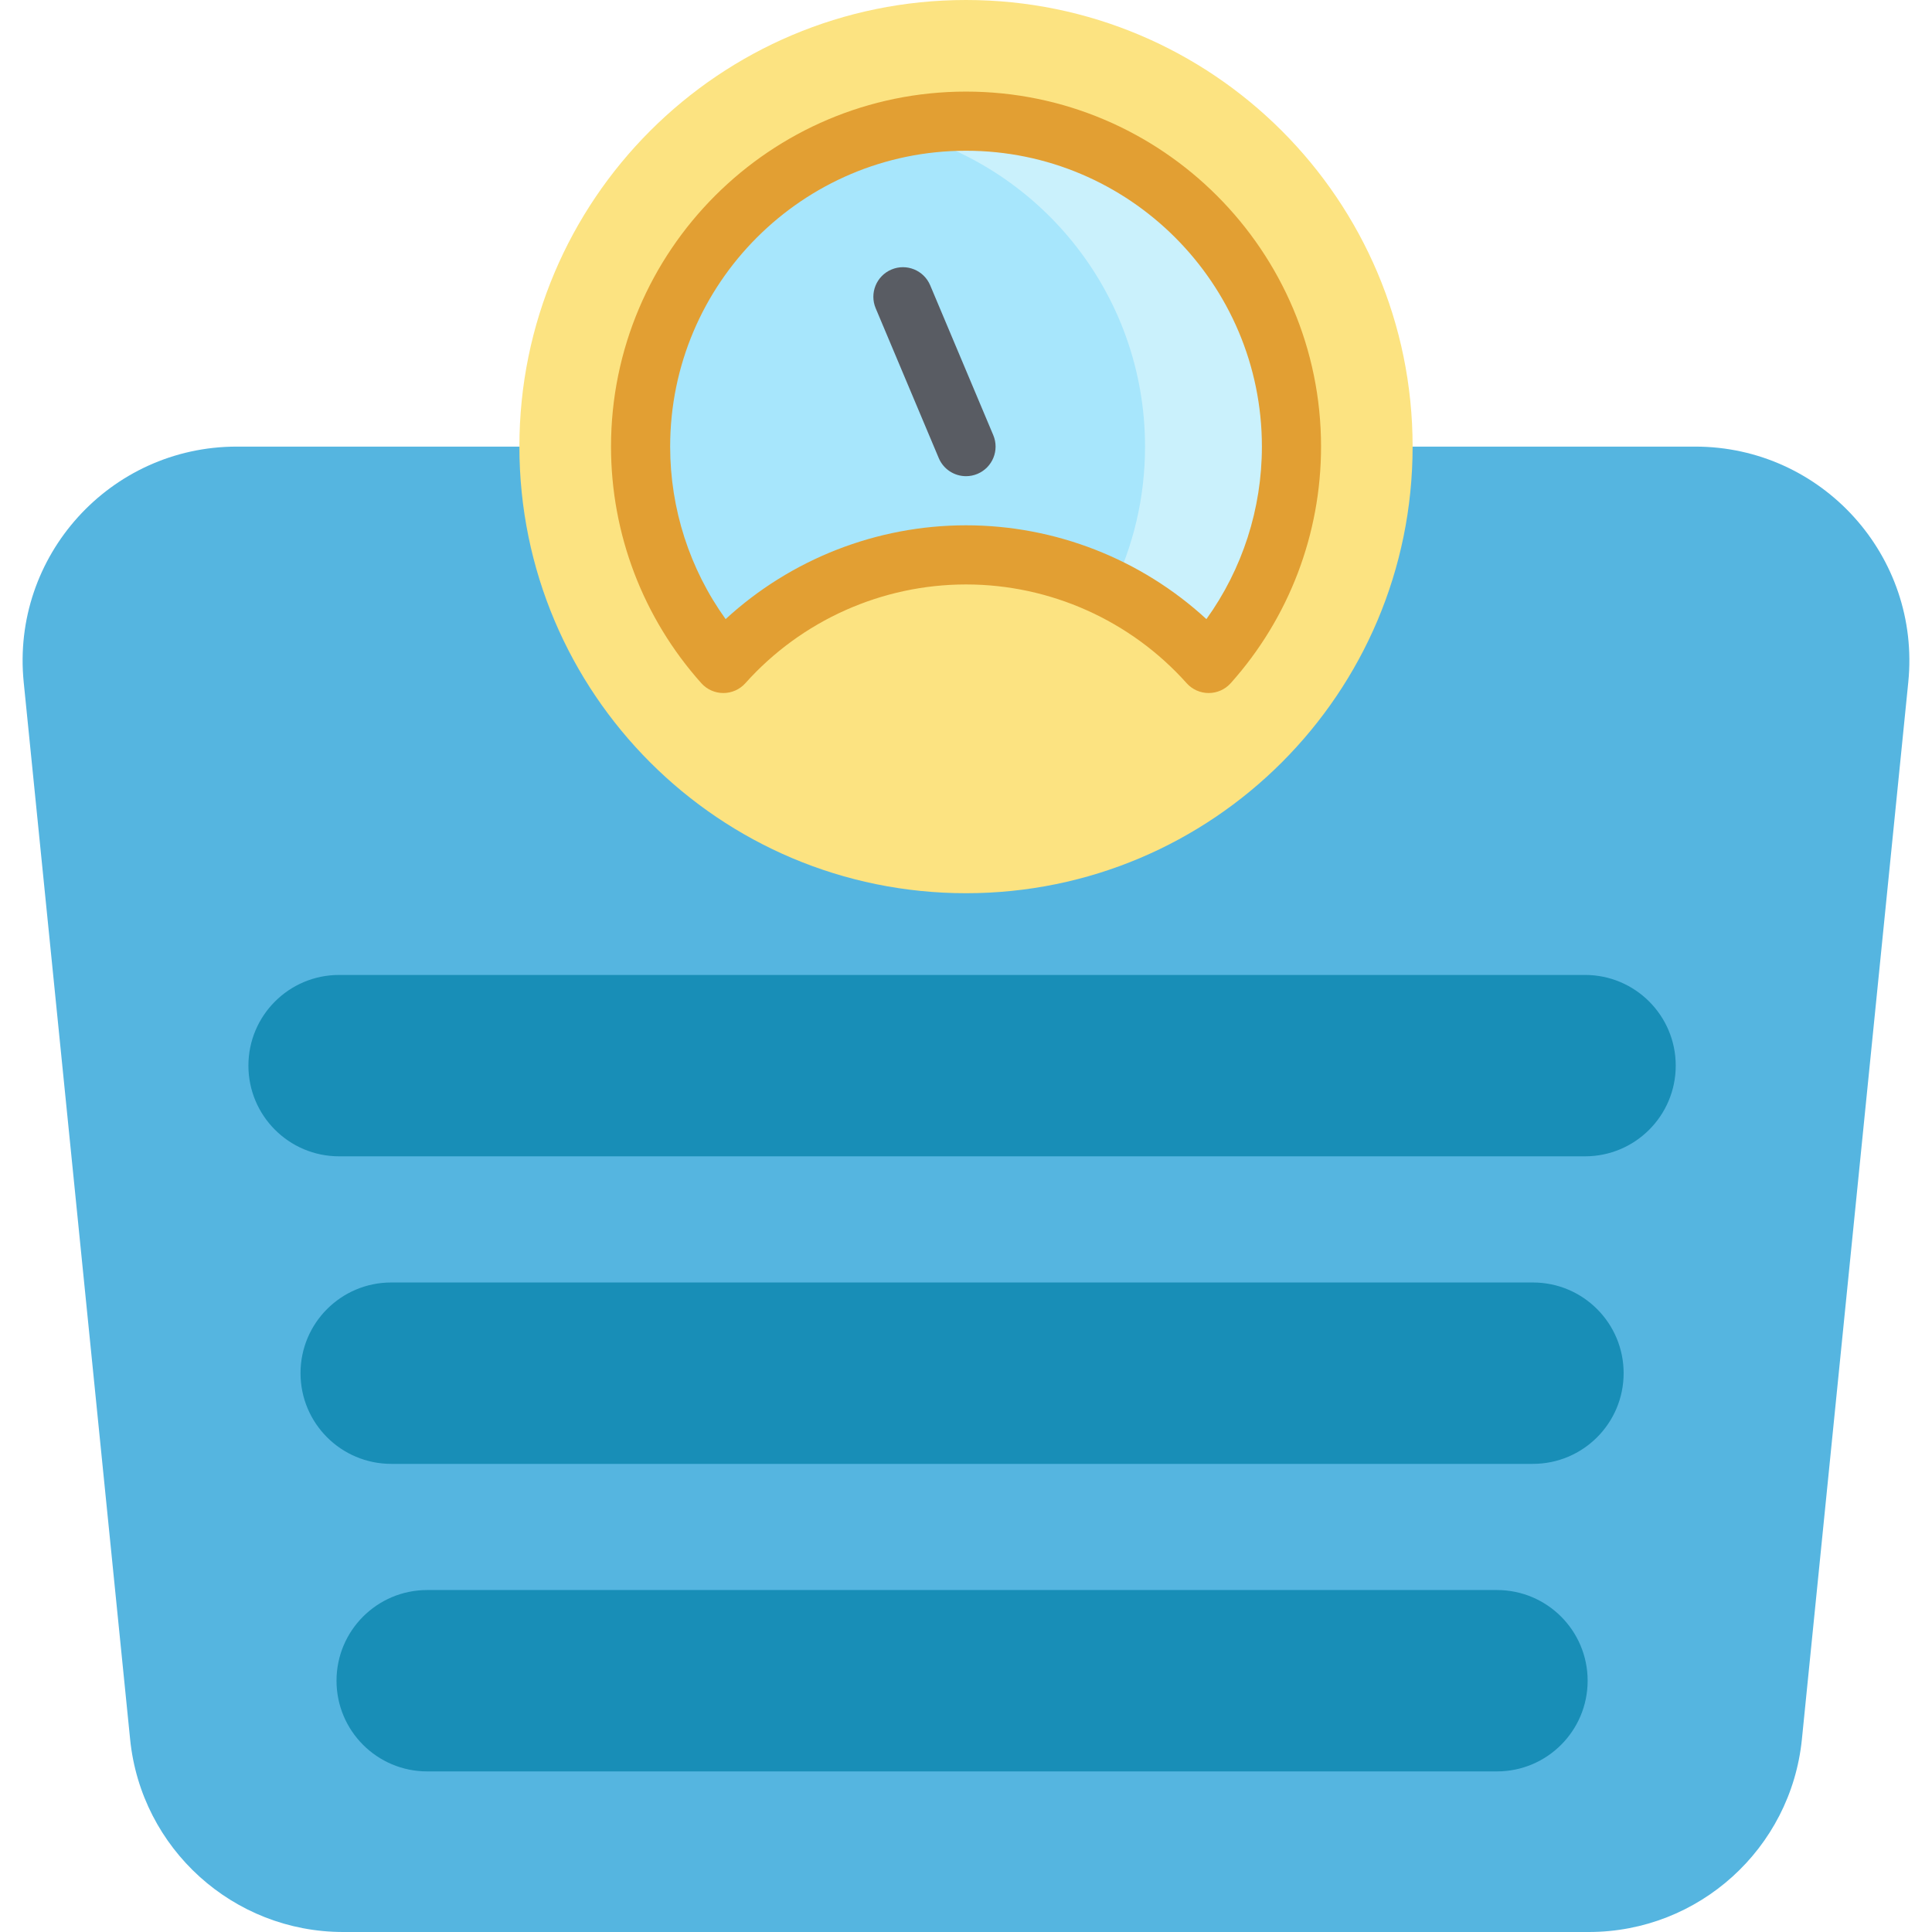
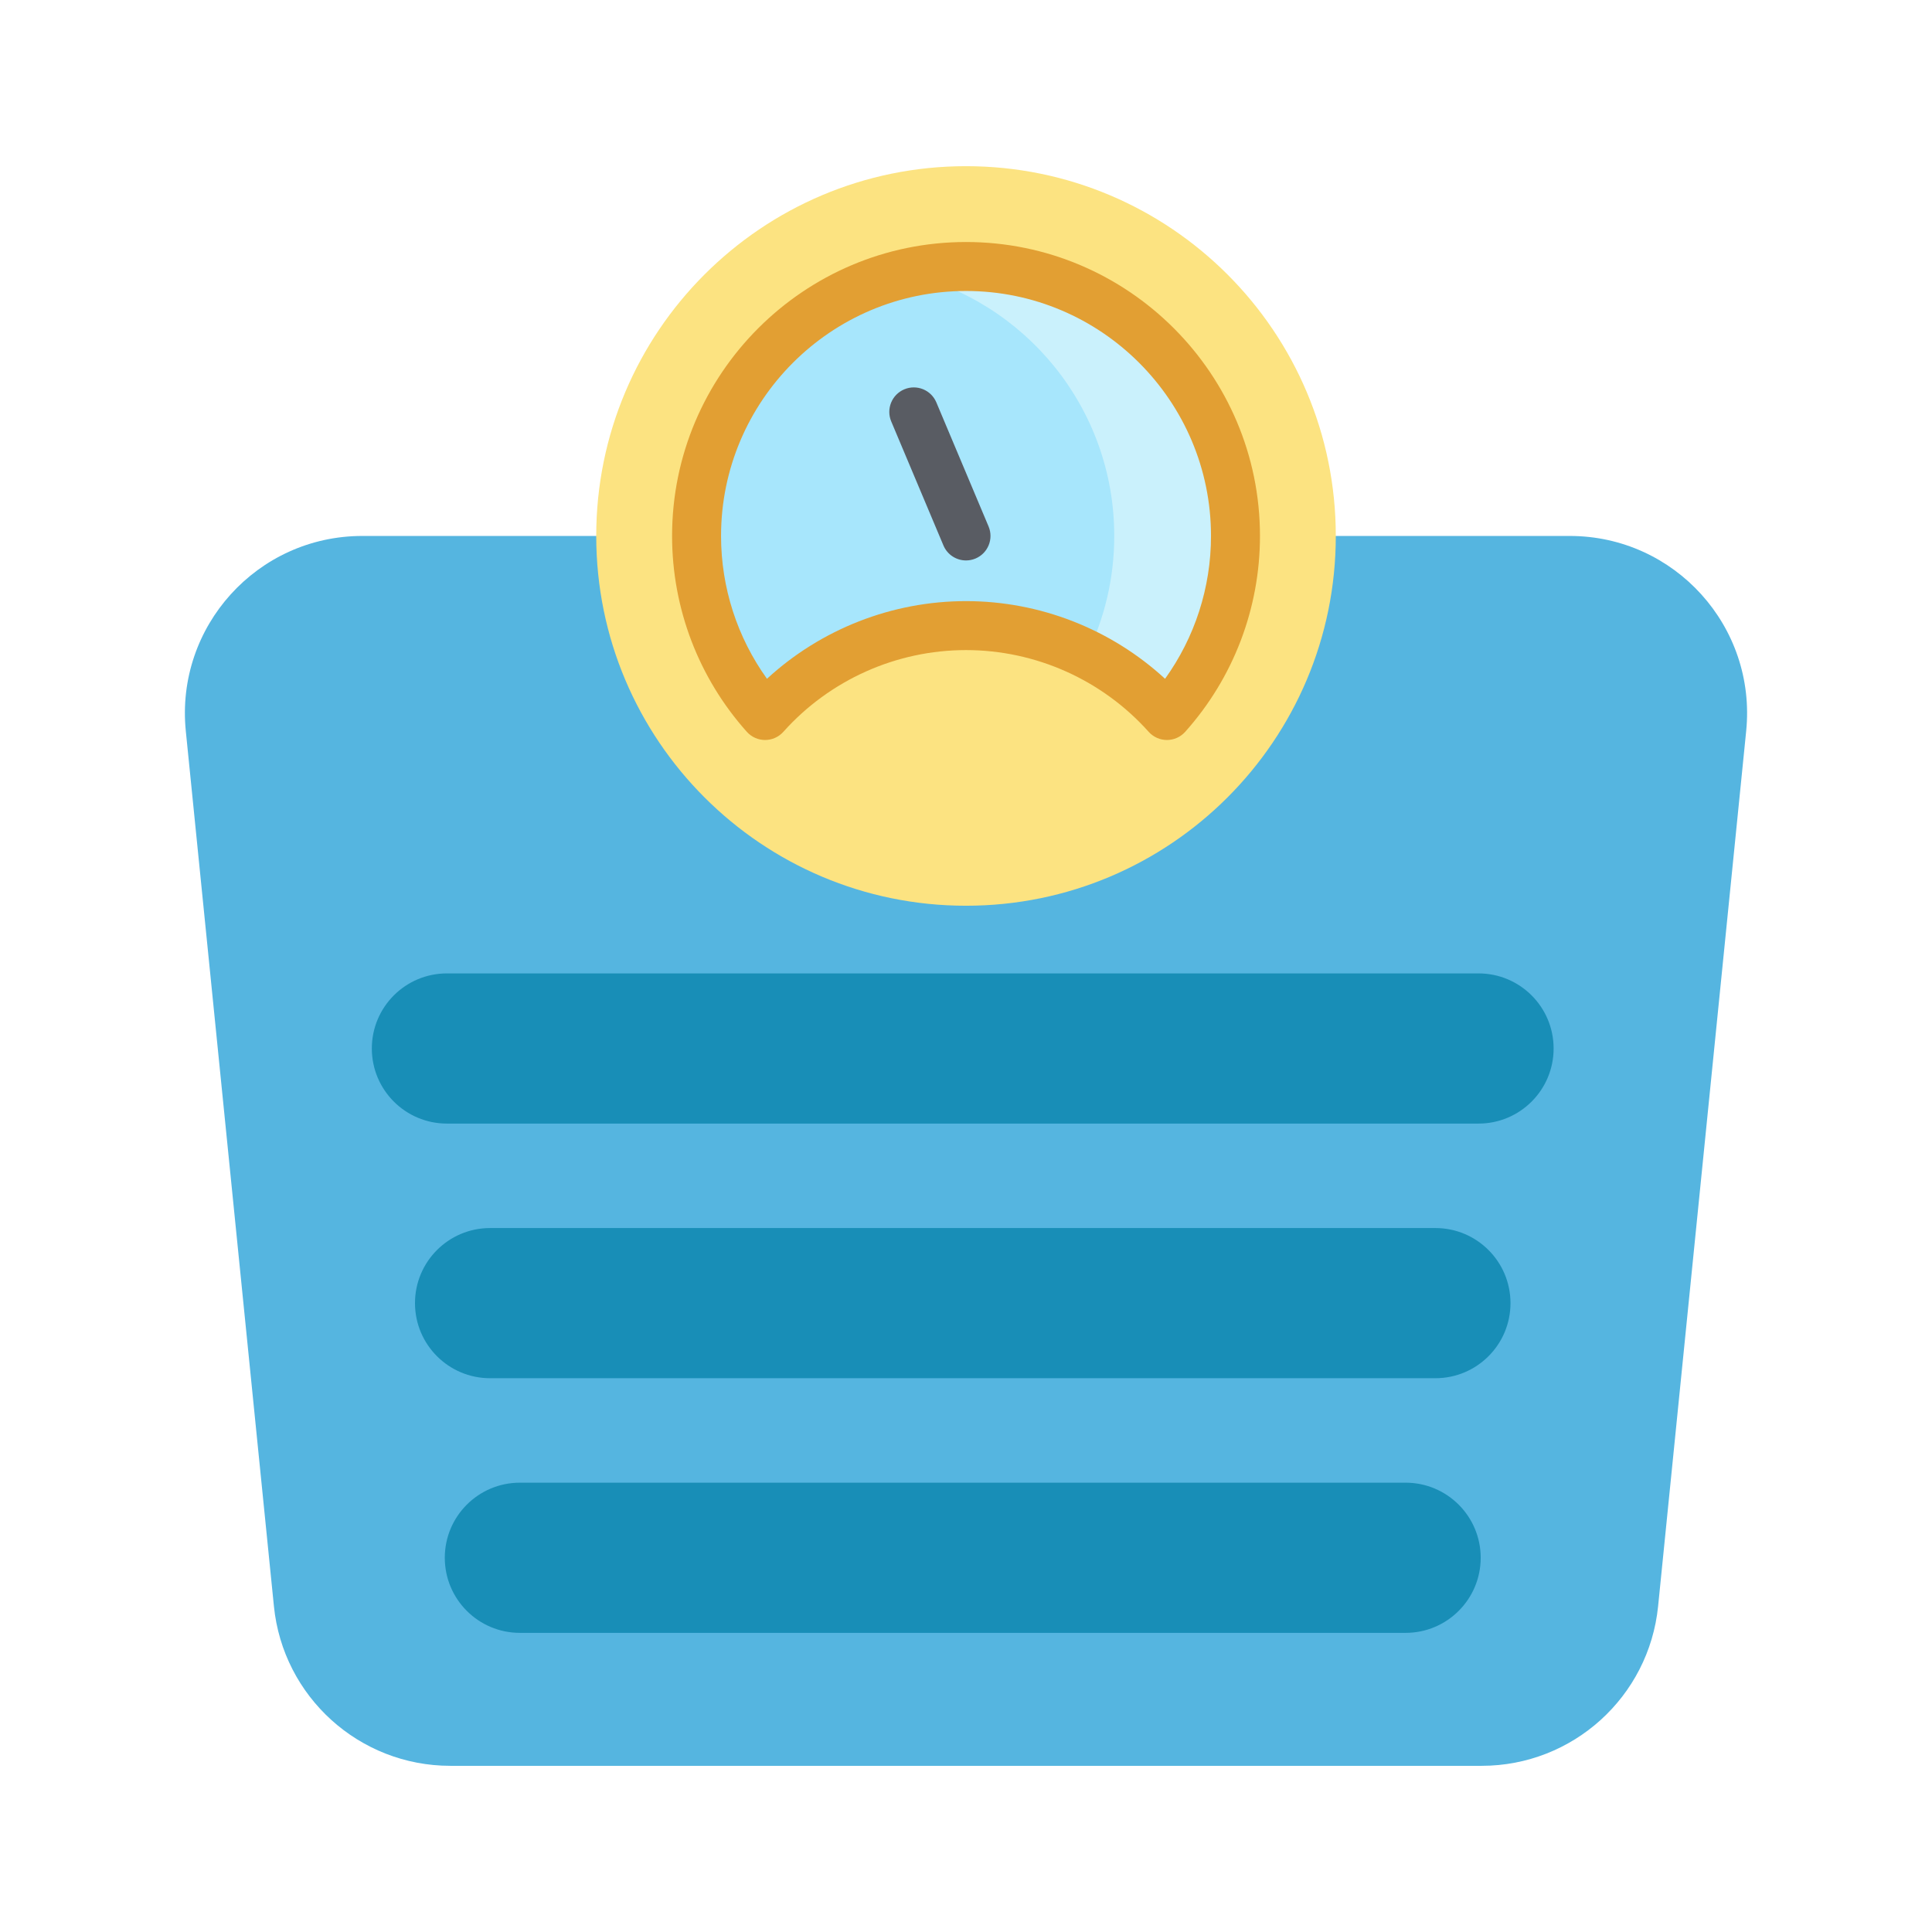
<svg xmlns="http://www.w3.org/2000/svg" width="512" height="512" viewBox="0 0 512 512" fill="none">
-   <path d="M374.359 118.355H449.247C482.841 118.355 509.078 147.372 505.713 180.798L477.522 460.925C474.596 489.921 450.187 512 421.045 512H90.951C61.809 512 37.4 489.921 34.485 460.925L6.283 180.798C2.918 147.372 29.166 118.355 62.76 118.355H137.648" fill="#55B5E0" />
-   <path d="M256.001 236.712C321.367 236.712 374.357 183.722 374.357 118.356C374.357 52.99 321.367 0 256.001 0C190.634 0 137.645 52.99 137.645 118.356C137.645 183.722 190.634 236.712 256.001 236.712Z" fill="#FCE381" />
-   <path d="M342.25 118.355C342.25 140.434 333.953 160.569 320.307 175.824C313.108 167.778 304.445 161.091 294.707 156.201C283.067 150.35 269.922 147.048 256.004 147.048C230.446 147.048 207.479 158.166 191.69 175.825C178.054 160.569 169.758 140.434 169.758 118.356C169.758 77.385 198.315 43.092 236.621 34.304C236.809 34.252 237.008 34.21 237.196 34.168C243.246 32.82 249.547 32.11 256.004 32.11C303.631 32.109 342.25 70.718 342.25 118.355Z" fill="#CAF1FC" />
-   <path d="M303.446 118.355C303.446 131.939 300.311 144.781 294.711 156.201C283.071 150.35 269.926 147.048 256.008 147.048C230.45 147.048 207.483 158.166 191.694 175.825C178.058 160.569 169.762 140.434 169.762 118.356C169.762 77.385 198.319 43.092 236.625 34.304C274.899 43.112 303.446 77.395 303.446 118.355Z" fill="#A7E6FC" />
-   <path d="M320.311 183.661C318.08 183.661 315.956 182.71 314.469 181.048C299.602 164.421 278.294 154.885 256.008 154.885C233.715 154.885 212.403 164.421 197.536 181.048C196.05 182.71 193.925 183.661 191.694 183.661C189.463 183.661 187.339 182.71 185.852 181.047C170.423 163.785 161.926 141.521 161.926 118.355C161.926 66.478 204.132 24.273 256.009 24.273C307.886 24.273 350.092 66.478 350.092 118.355C350.092 141.526 341.591 163.791 326.153 181.049C324.665 182.711 322.54 183.661 320.311 183.661ZM256.008 139.211C279.68 139.211 302.43 148.174 319.712 164.07C329.245 150.805 334.417 134.857 334.417 118.356C334.417 75.121 299.243 39.947 256.008 39.947C212.773 39.947 177.599 75.121 177.599 118.356C177.599 134.854 182.769 150.801 192.296 164.069C209.579 148.174 232.332 139.211 256.008 139.211Z" fill="#E29F33" />
-   <path d="M256.007 126.194C252.948 126.194 250.042 124.392 248.78 121.396L232.065 81.69C230.386 77.701 232.258 73.106 236.248 71.426C240.238 69.746 244.832 71.619 246.511 75.609L263.226 115.315C264.905 119.304 263.033 123.899 259.043 125.579C258.051 125.995 257.02 126.194 256.007 126.194Z" fill="#595C63" />
-   <path d="M420.053 306.437H89.865C76.592 306.437 65.832 295.678 65.832 282.404C65.832 269.131 76.591 258.371 89.865 258.371H420.053C433.326 258.371 444.086 269.13 444.086 282.404C444.086 295.677 433.327 306.437 420.053 306.437Z" fill="#188EB7" />
-   <path d="M406.247 387.939H103.674C90.401 387.939 79.641 377.18 79.641 363.906C79.641 350.633 90.4 339.873 103.674 339.873H406.246C419.519 339.873 430.279 350.632 430.279 363.906C430.28 377.18 419.52 387.939 406.247 387.939Z" fill="#188EB7" />
-   <path d="M396.708 469.441H113.213C99.94 469.441 89.18 458.682 89.18 445.408C89.18 432.135 99.939 421.375 113.213 421.375H396.708C409.981 421.375 420.741 432.134 420.741 445.408C420.741 458.682 409.981 469.441 396.708 469.441Z" fill="#188EB7" />
+   <path d="M353.998 142.034H416.004C443.818 142.034 465.542 166.059 462.756 193.735L439.414 425.673C436.992 449.681 416.782 467.962 392.653 467.962H119.344C95.215 467.962 75.005 449.681 72.591 425.673L49.241 193.735C46.455 166.059 68.188 142.034 96.002 142.034H158.008" fill="#55B5E0" />
+   <path d="M256.004 240.03C310.125 240.03 353.999 196.156 353.999 142.034C353.999 87.913 310.125 44.039 256.004 44.039C201.881 44.039 158.008 87.913 158.008 142.034C158.008 196.156 201.881 240.03 256.004 240.03Z" fill="#FCE381" />
+   <path d="M327.413 142.033C327.413 160.314 320.543 176.985 309.244 189.616C303.284 182.954 296.111 177.418 288.048 173.369C278.411 168.524 267.527 165.79 256.003 165.79C234.842 165.79 215.826 174.996 202.753 189.617C191.463 176.985 184.594 160.314 184.594 142.034C184.594 108.112 208.238 79.718 239.955 72.442C240.11 72.398 240.275 72.364 240.431 72.329C245.44 71.213 250.657 70.625 256.003 70.625C295.437 70.624 327.413 102.591 327.413 142.033Z" fill="#CAF1FC" />
+   <path d="M295.288 142.034C295.288 153.281 292.693 163.914 288.056 173.369C278.418 168.525 267.535 165.791 256.011 165.791C234.85 165.791 215.834 174.996 202.761 189.617C191.47 176.986 184.602 160.315 184.602 142.035C184.602 108.111 208.246 79.718 239.962 72.441C271.652 79.734 295.288 108.12 295.288 142.034Z" fill="#A7E6FC" />
+   <path d="M309.248 196.105C307.401 196.105 305.642 195.318 304.411 193.942C292.102 180.175 274.459 172.28 256.007 172.28C237.549 172.28 219.903 180.175 207.594 193.942C206.363 195.318 204.604 196.105 202.757 196.105C200.909 196.105 199.151 195.318 197.919 193.941C185.145 179.648 178.109 161.214 178.109 142.034C178.109 99.081 213.055 64.136 256.008 64.136C298.96 64.136 333.906 99.081 333.906 142.034C333.906 161.219 326.867 179.653 314.085 193.943C312.853 195.319 311.094 196.105 309.248 196.105ZM256.007 159.302C275.607 159.302 294.443 166.723 308.752 179.884C316.645 168.901 320.927 155.697 320.927 142.034C320.927 106.237 291.804 77.114 256.007 77.114C220.209 77.114 191.086 106.237 191.086 142.034C191.086 155.694 195.367 168.898 203.255 179.884C217.565 166.723 236.404 159.302 256.007 159.302Z" fill="#E29F33" />
+   <path d="M256.005 148.524C253.472 148.524 251.066 147.032 250.021 144.551L236.182 111.676C234.792 108.373 236.342 104.568 239.645 103.177C242.949 101.786 246.753 103.337 248.143 106.641L261.982 139.516C263.372 142.819 261.822 146.624 258.519 148.015C257.698 148.359 256.844 148.524 256.005 148.524Z" fill="#595C63" />
+   <path d="M391.825 297.761H118.438C107.448 297.761 98.539 288.853 98.539 277.862C98.539 266.872 107.447 257.963 118.438 257.963H391.825C402.815 257.963 411.724 266.872 411.724 277.862C411.724 288.852 402.815 297.761 391.825 297.761Z" fill="#188EB7" />
+   <path d="M380.398 365.242H129.876C118.886 365.242 109.977 356.334 109.977 345.344C109.977 334.354 118.885 325.445 129.876 325.445H380.397C391.387 325.445 400.296 334.353 400.296 345.344C400.297 356.334 391.388 365.242 380.398 365.242Z" fill="#188EB7" />
+   <path d="M372.5 432.724H137.774C126.784 432.724 117.875 423.815 117.875 412.825C117.875 401.835 126.783 392.926 137.774 392.926H372.5C383.49 392.926 392.399 401.834 392.399 412.825C392.399 423.815 383.49 432.724 372.5 432.724Z" fill="#188EB7" />
</svg>
